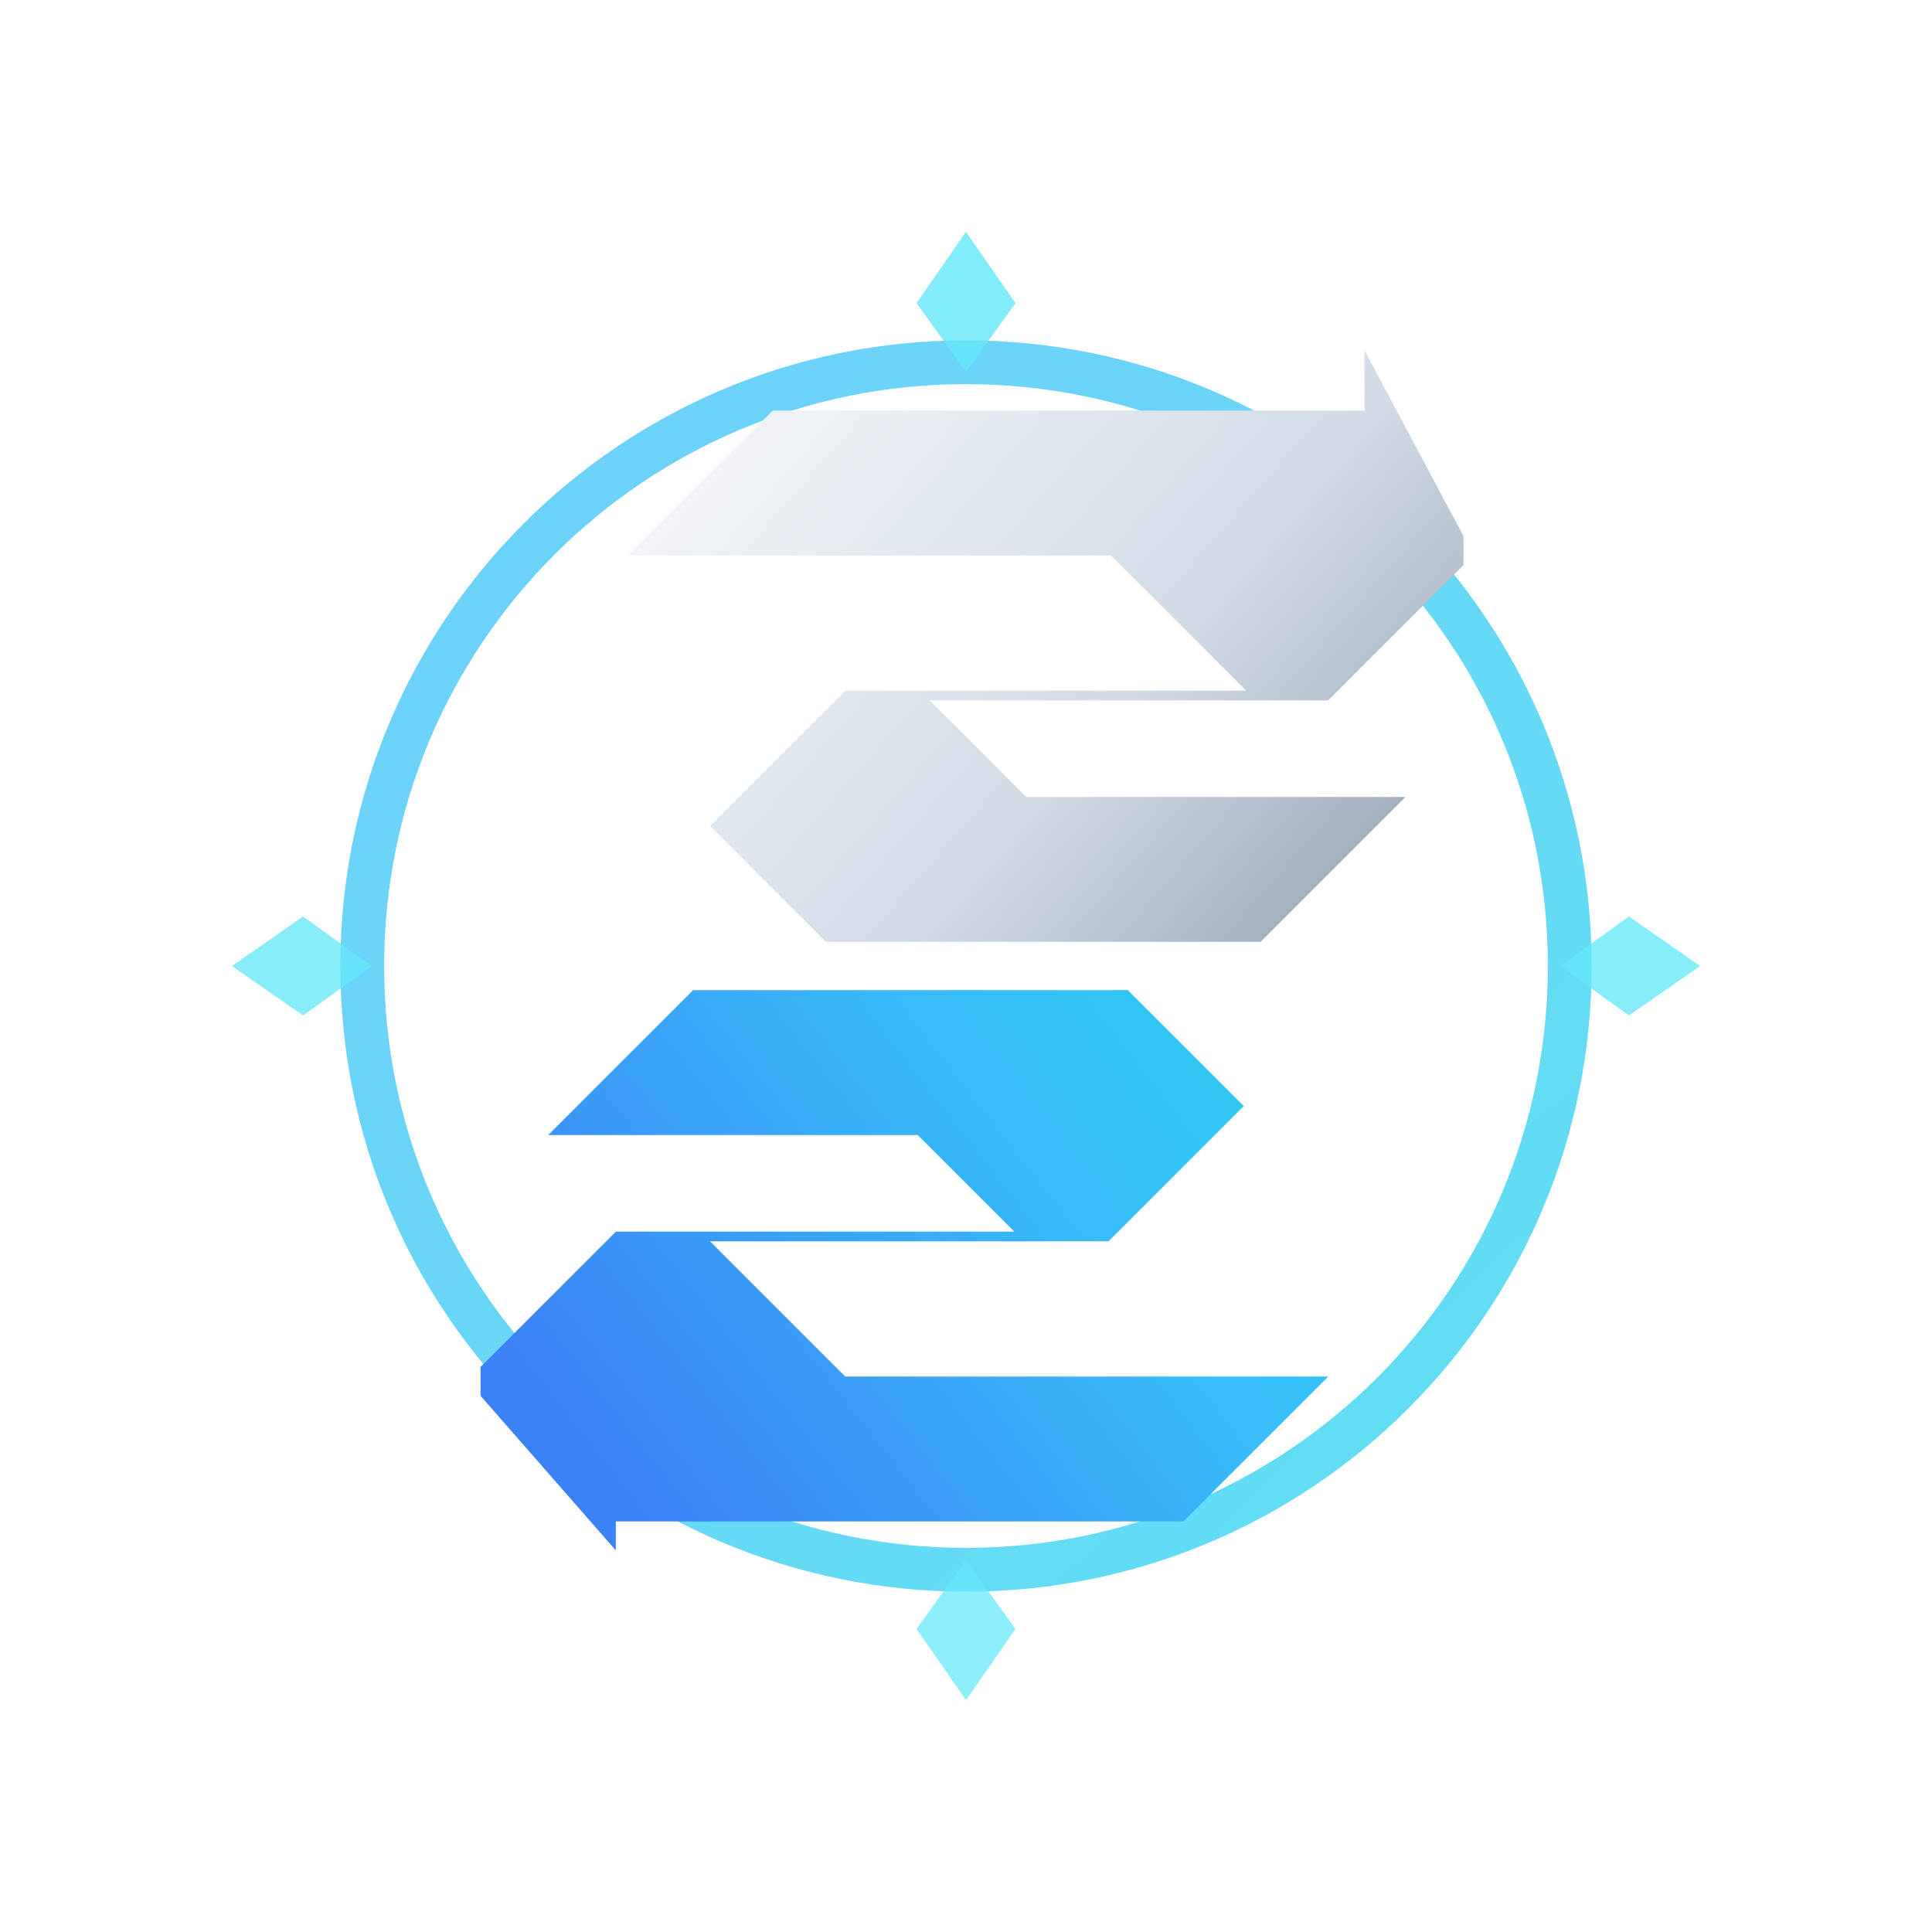
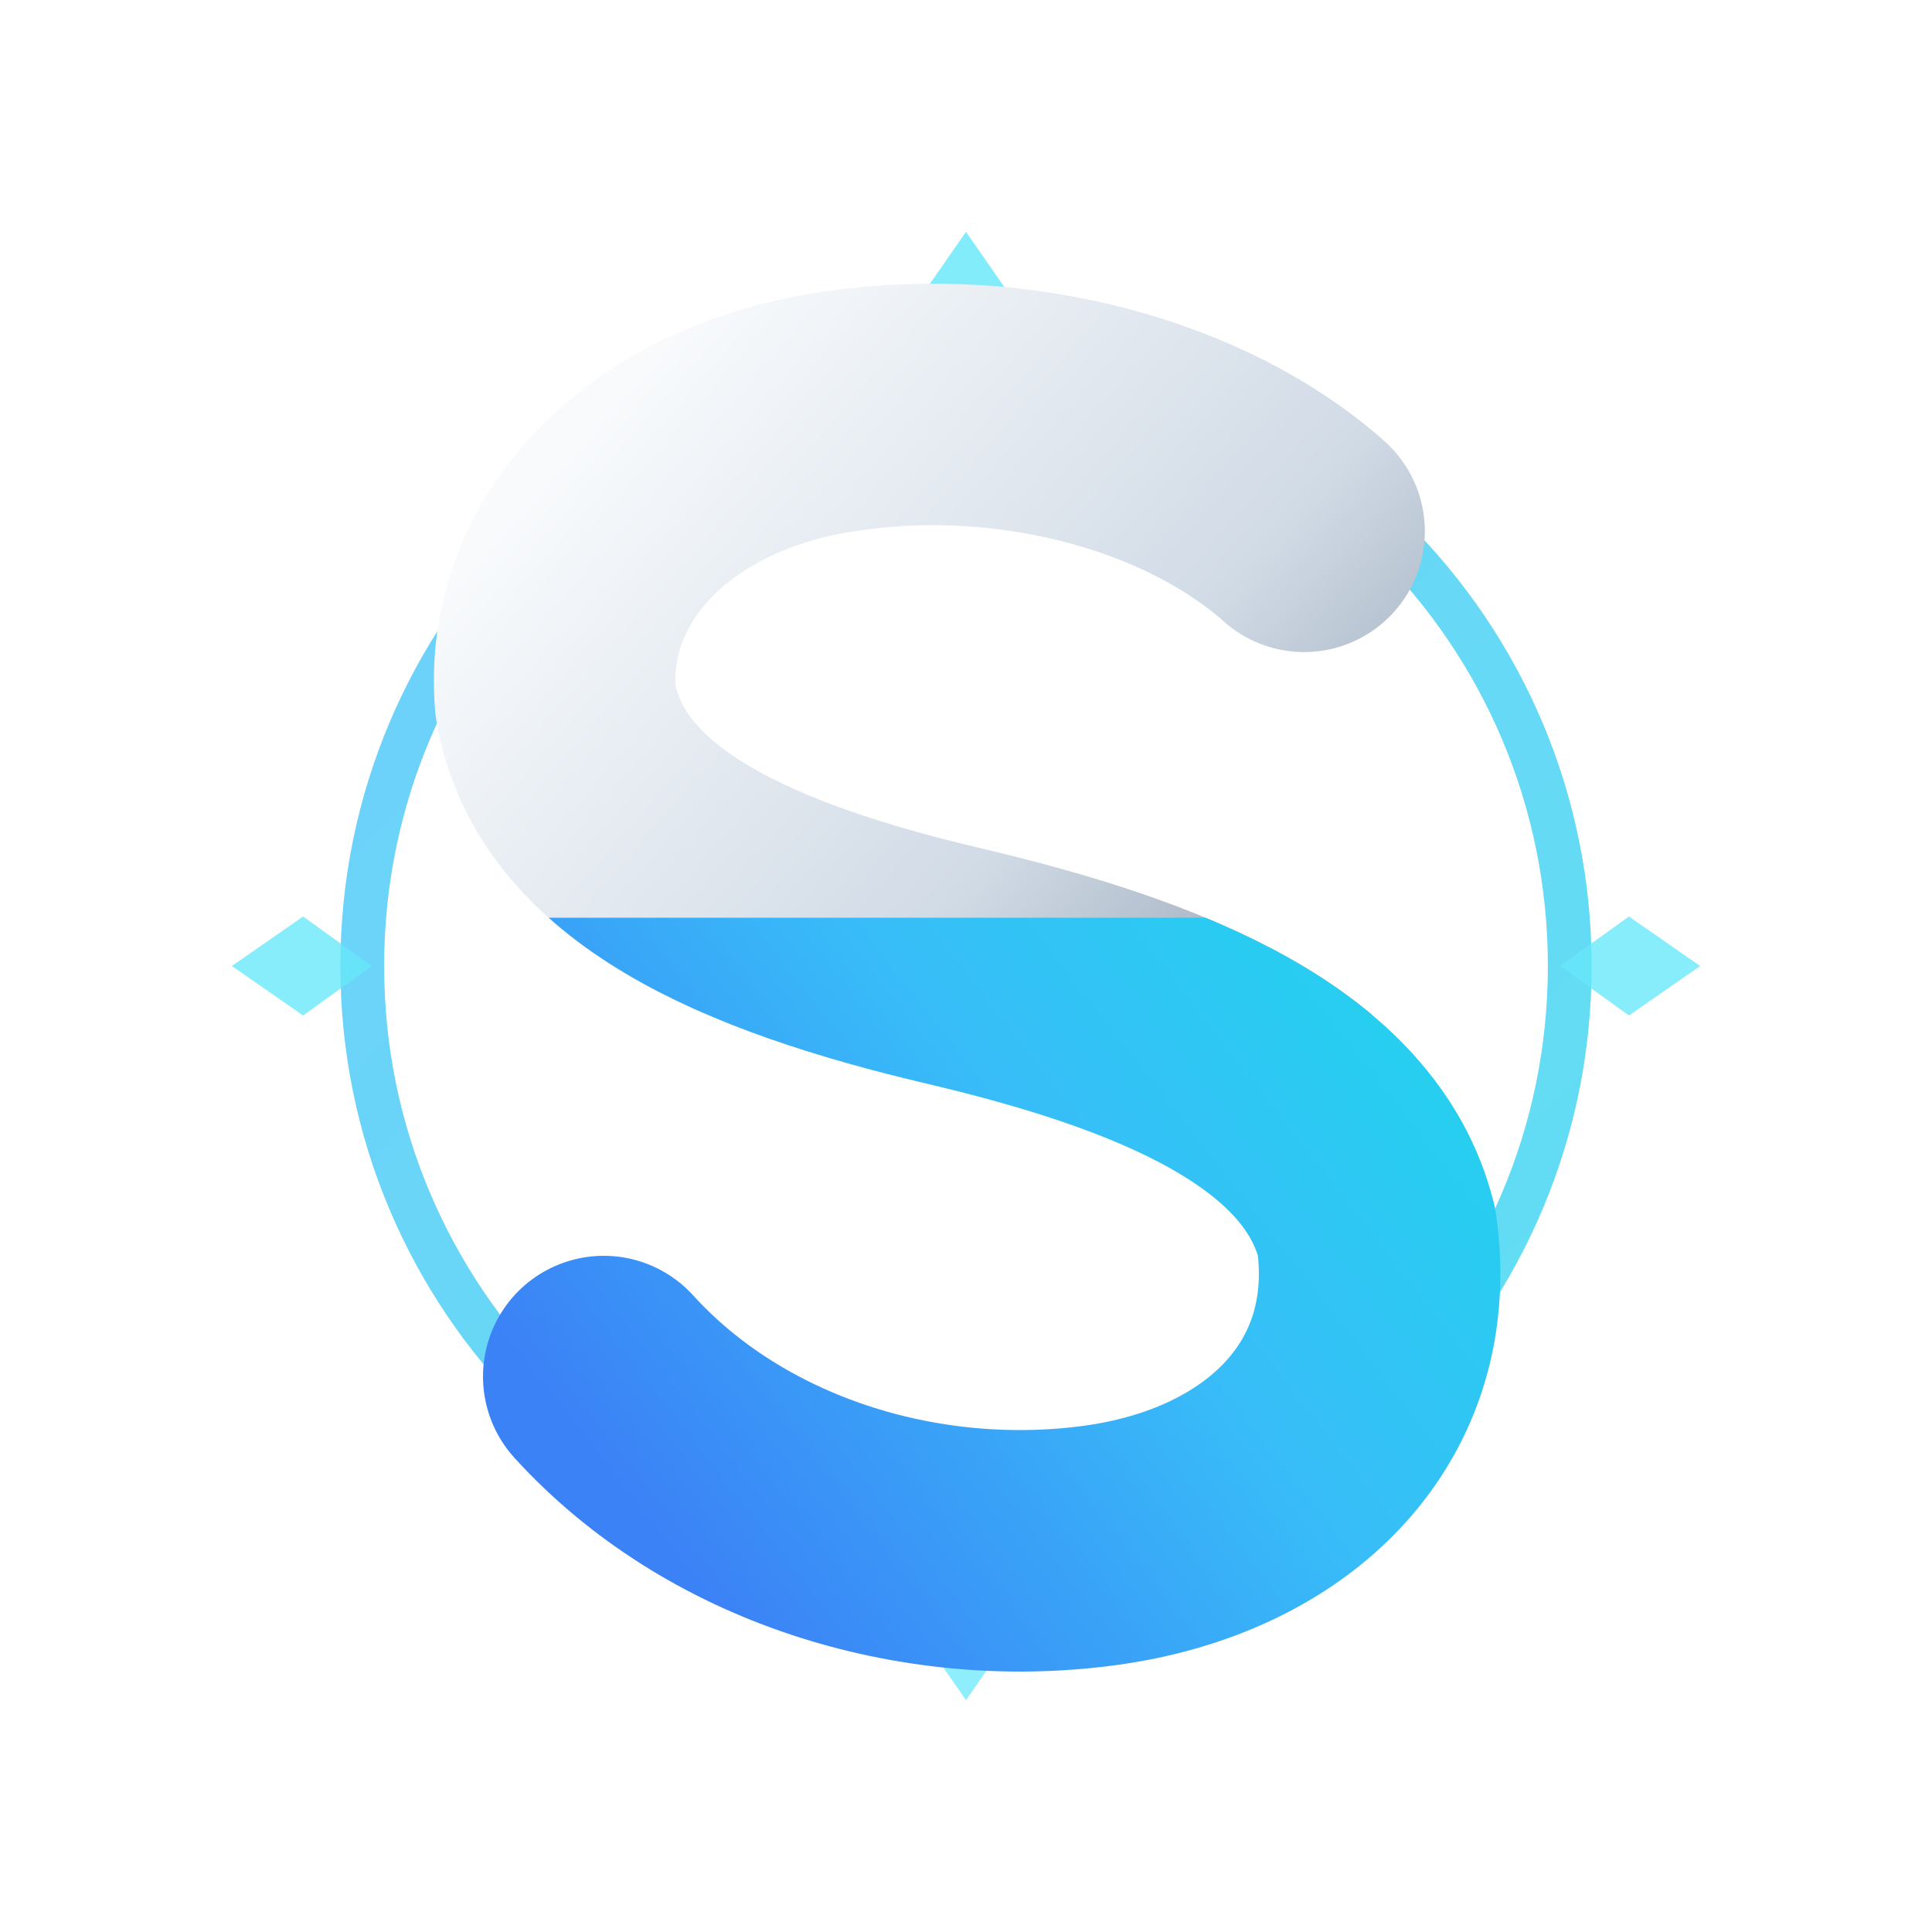
<svg xmlns="http://www.w3.org/2000/svg" viewBox="0 0 64 64">
  <defs>
    <linearGradient id="favicon-ring" x1="12.4" y1="11.6" x2="51.6" y2="52.4" gradientUnits="userSpaceOnUse">
      <stop offset="0" stop-color="#38BDF8" />
      <stop offset="1" stop-color="#22D3EE" />
    </linearGradient>
    <linearGradient id="favicon-upper" x1="20" y1="13.6" x2="45.2" y2="35.6" gradientUnits="userSpaceOnUse">
      <stop offset="0" stop-color="#F8FAFC" />
      <stop offset="0.58" stop-color="#D1DBE6" />
      <stop offset="1" stop-color="#8A98AB" />
    </linearGradient>
    <linearGradient id="favicon-lower" x1="20.8" y1="49.6" x2="46.4" y2="29.6" gradientUnits="userSpaceOnUse">
      <stop offset="0" stop-color="#3B82F6" />
      <stop offset="0.55" stop-color="#38BDF8" />
      <stop offset="1" stop-color="#22D3EE" />
    </linearGradient>
+     <clipPath id="favicon-upper-half">
+       <rect x="0" y="0" width="64" height="33.6" />
+     </clipPath>
+     <clipPath id="favicon-lower-half">
+       <rect x="0" y="30.4" width="64" height="33.6" />
+     </clipPath>
  </defs>
  <circle cx="32" cy="32" r="20" fill="none" stroke="url(#favicon-ring)" stroke-width="1.45" opacity="0.72" />
  <path d="M32 7.68l1.64 2.36L32 12.32l-1.64-2.28L32 7.68Z" fill="#67E8F9" opacity="0.82" />
  <path d="M56.32 32l-2.36 1.64L51.68 32l2.28-1.64L56.32 32Z" fill="#67E8F9" opacity="0.78" />
  <path d="M32 56.32l-1.64-2.36L32 51.68l1.64 2.28L32 56.32Z" fill="#67E8F9" opacity="0.74" />
  <path d="M7.68 32l2.36-1.64L12.32 32l-2.28 1.64L7.68 32Z" fill="#67E8F9" opacity="0.78" />
-   <path d="M45.2 13.6H25.6l-4.8 4.8h16l4.48 4.48H28l-4.48 4.48 3.84 3.84h14.4l4.8-4.8H34l-3.2-3.2H44l4.48-4.48v-.96l-3.28-6.16Z" fill="url(#favicon-upper)" />
-   <path d="M20.4 50.4h18.8l4.8-4.8H28l-4.48-4.48h13.2l4.48-4.48-3.84-3.84h-14.4l-4.8 4.8H30.4l3.2 3.2H20.4l-4.48 4.48v.96l4.48 5.12Z" fill="url(#favicon-lower)" />
+   <path d="M43.2 17.6C39.6 14.4 33.6 12.8 28 13.6C22 14.4 18 18.4 18.4 23.2C19.2 28 24.8 30.4 31.6 32C38.4 33.6 44.4 36 45.6 40.8C46.4 46.4 42.4 50.4 36.4 51.2C30.4 52 24 50 20 45.6" fill="none" stroke="url(#favicon-upper)" stroke-width="8" stroke-linecap="round" stroke-linejoin="round" clip-path="url(#favicon-upper-half)" />
+   <path d="M43.2 17.6C39.6 14.4 33.6 12.8 28 13.6C22 14.4 18 18.4 18.4 23.2C19.2 28 24.8 30.4 31.6 32C38.4 33.6 44.4 36 45.6 40.8C46.4 46.4 42.4 50.4 36.4 51.2C30.4 52 24 50 20 45.6" fill="none" stroke="url(#favicon-lower)" stroke-width="8" stroke-linecap="round" stroke-linejoin="round" clip-path="url(#favicon-lower-half)" />
</svg>
